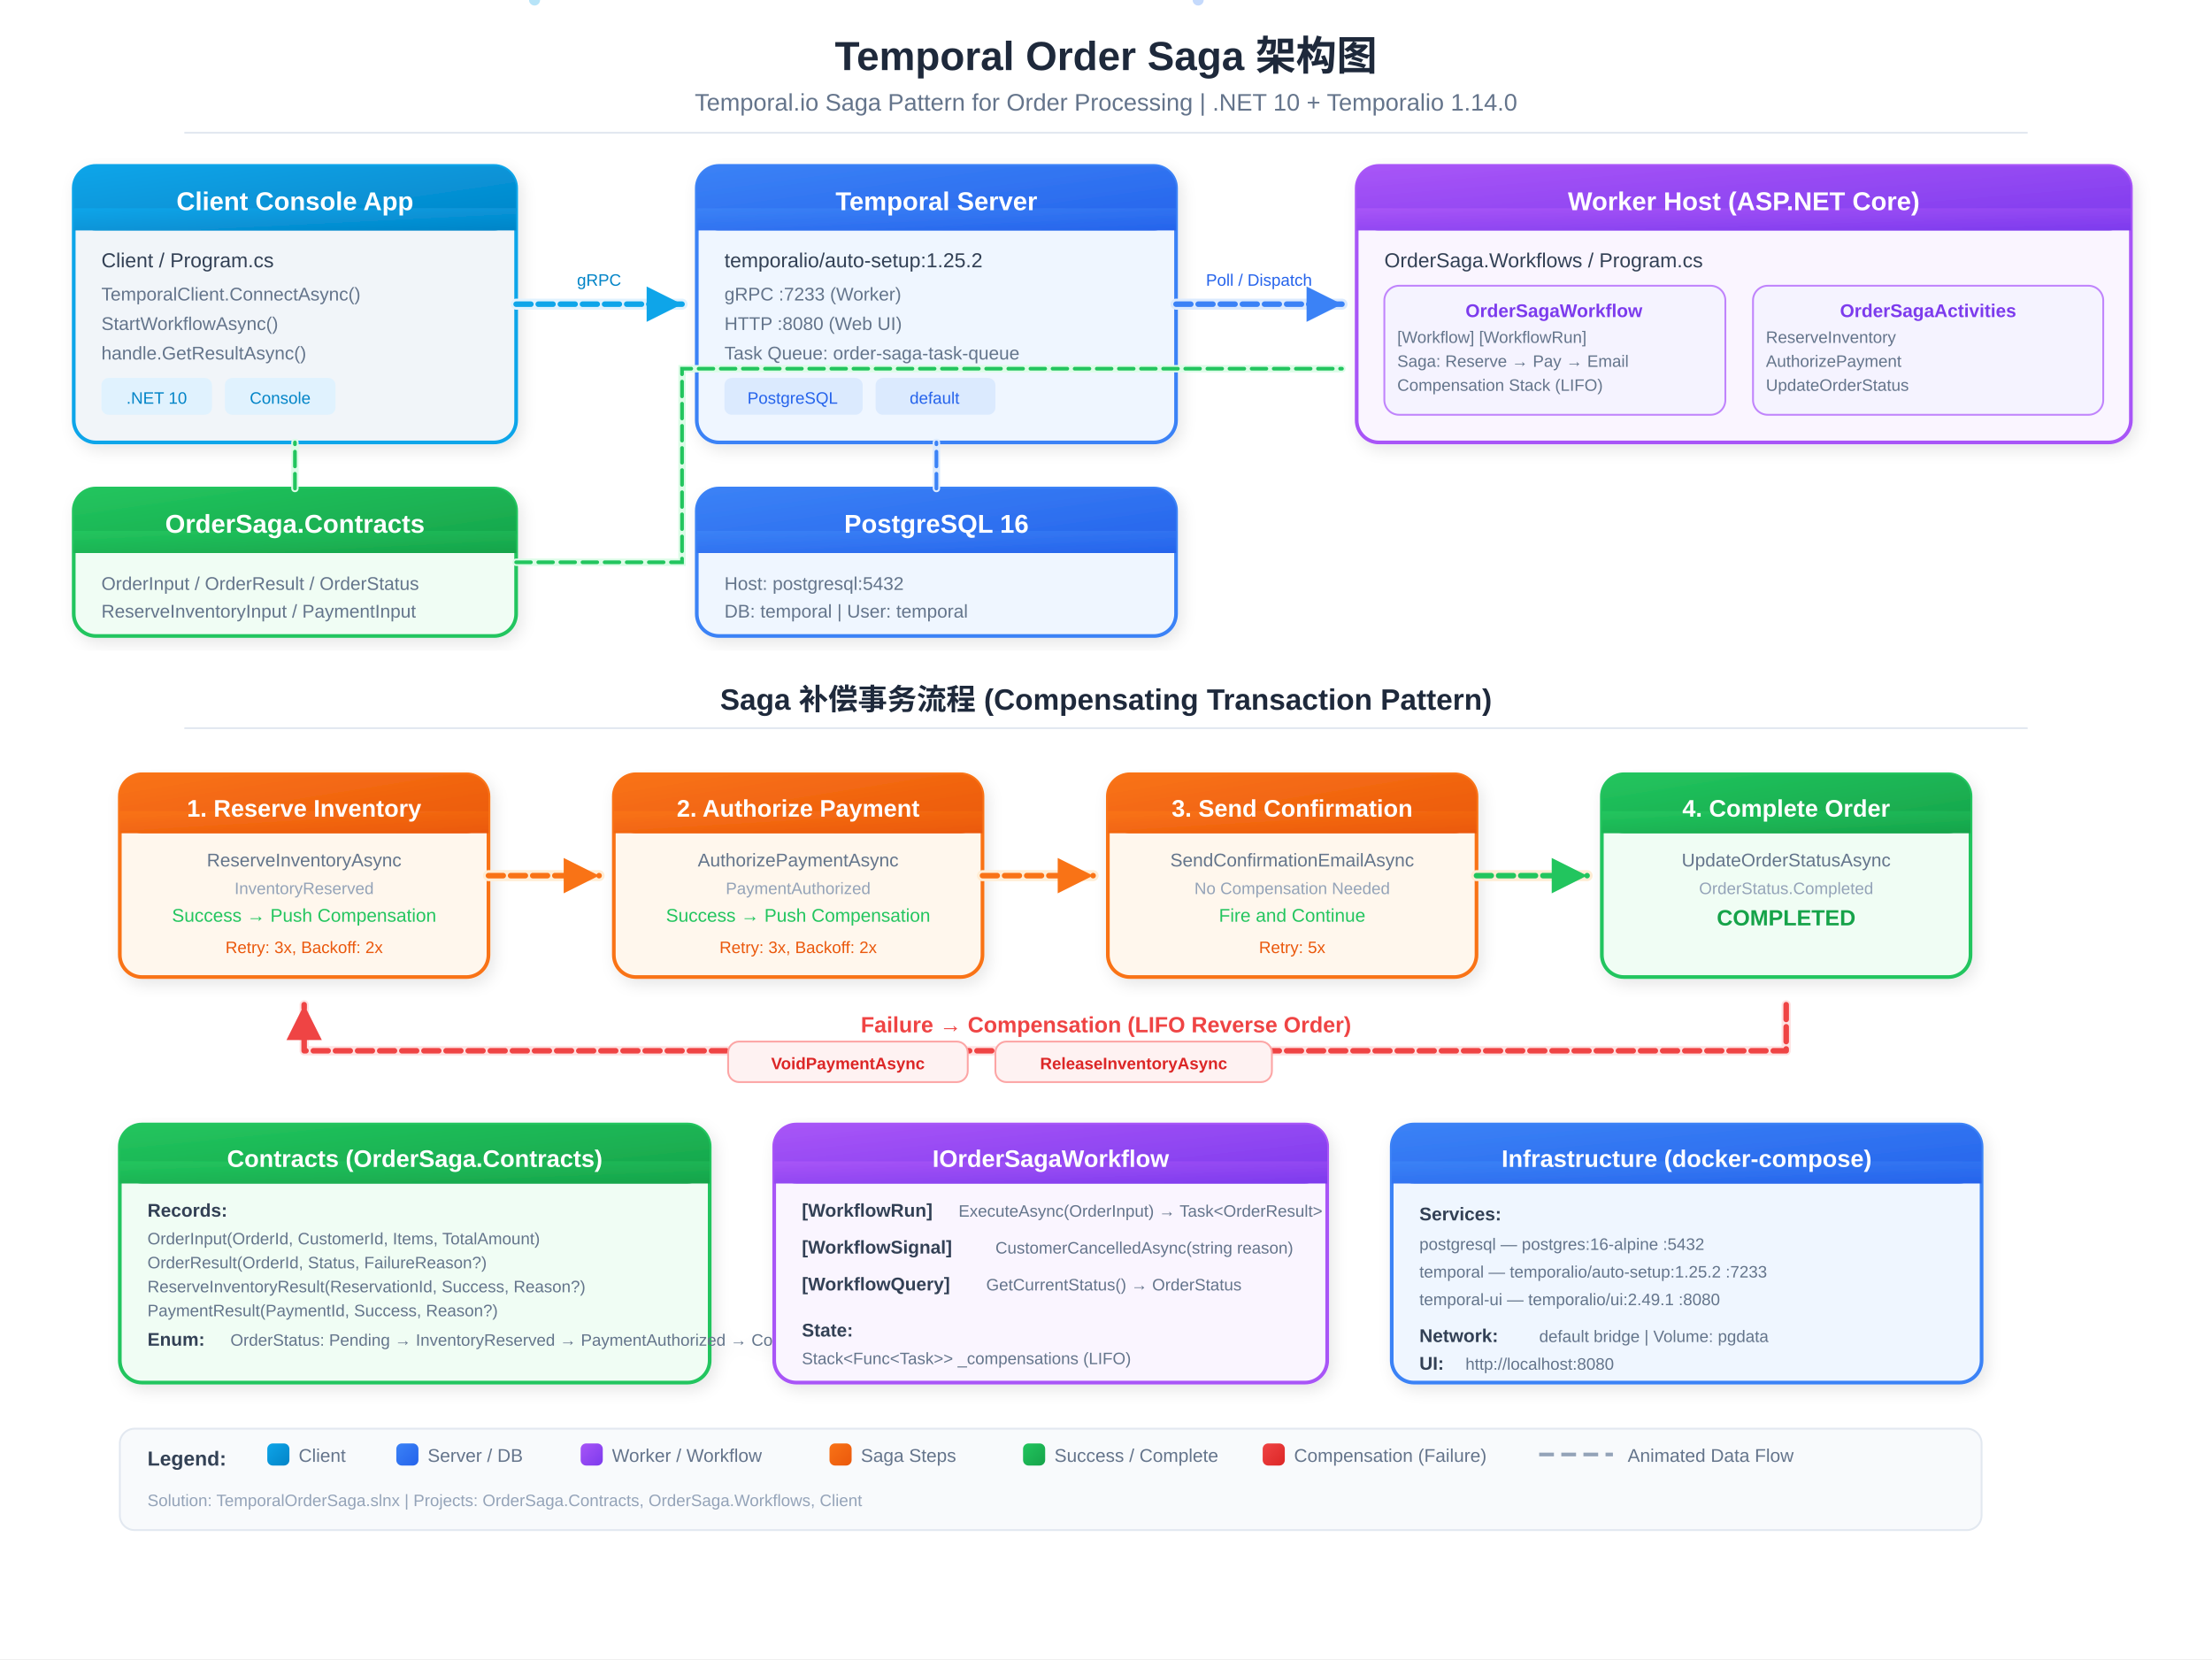
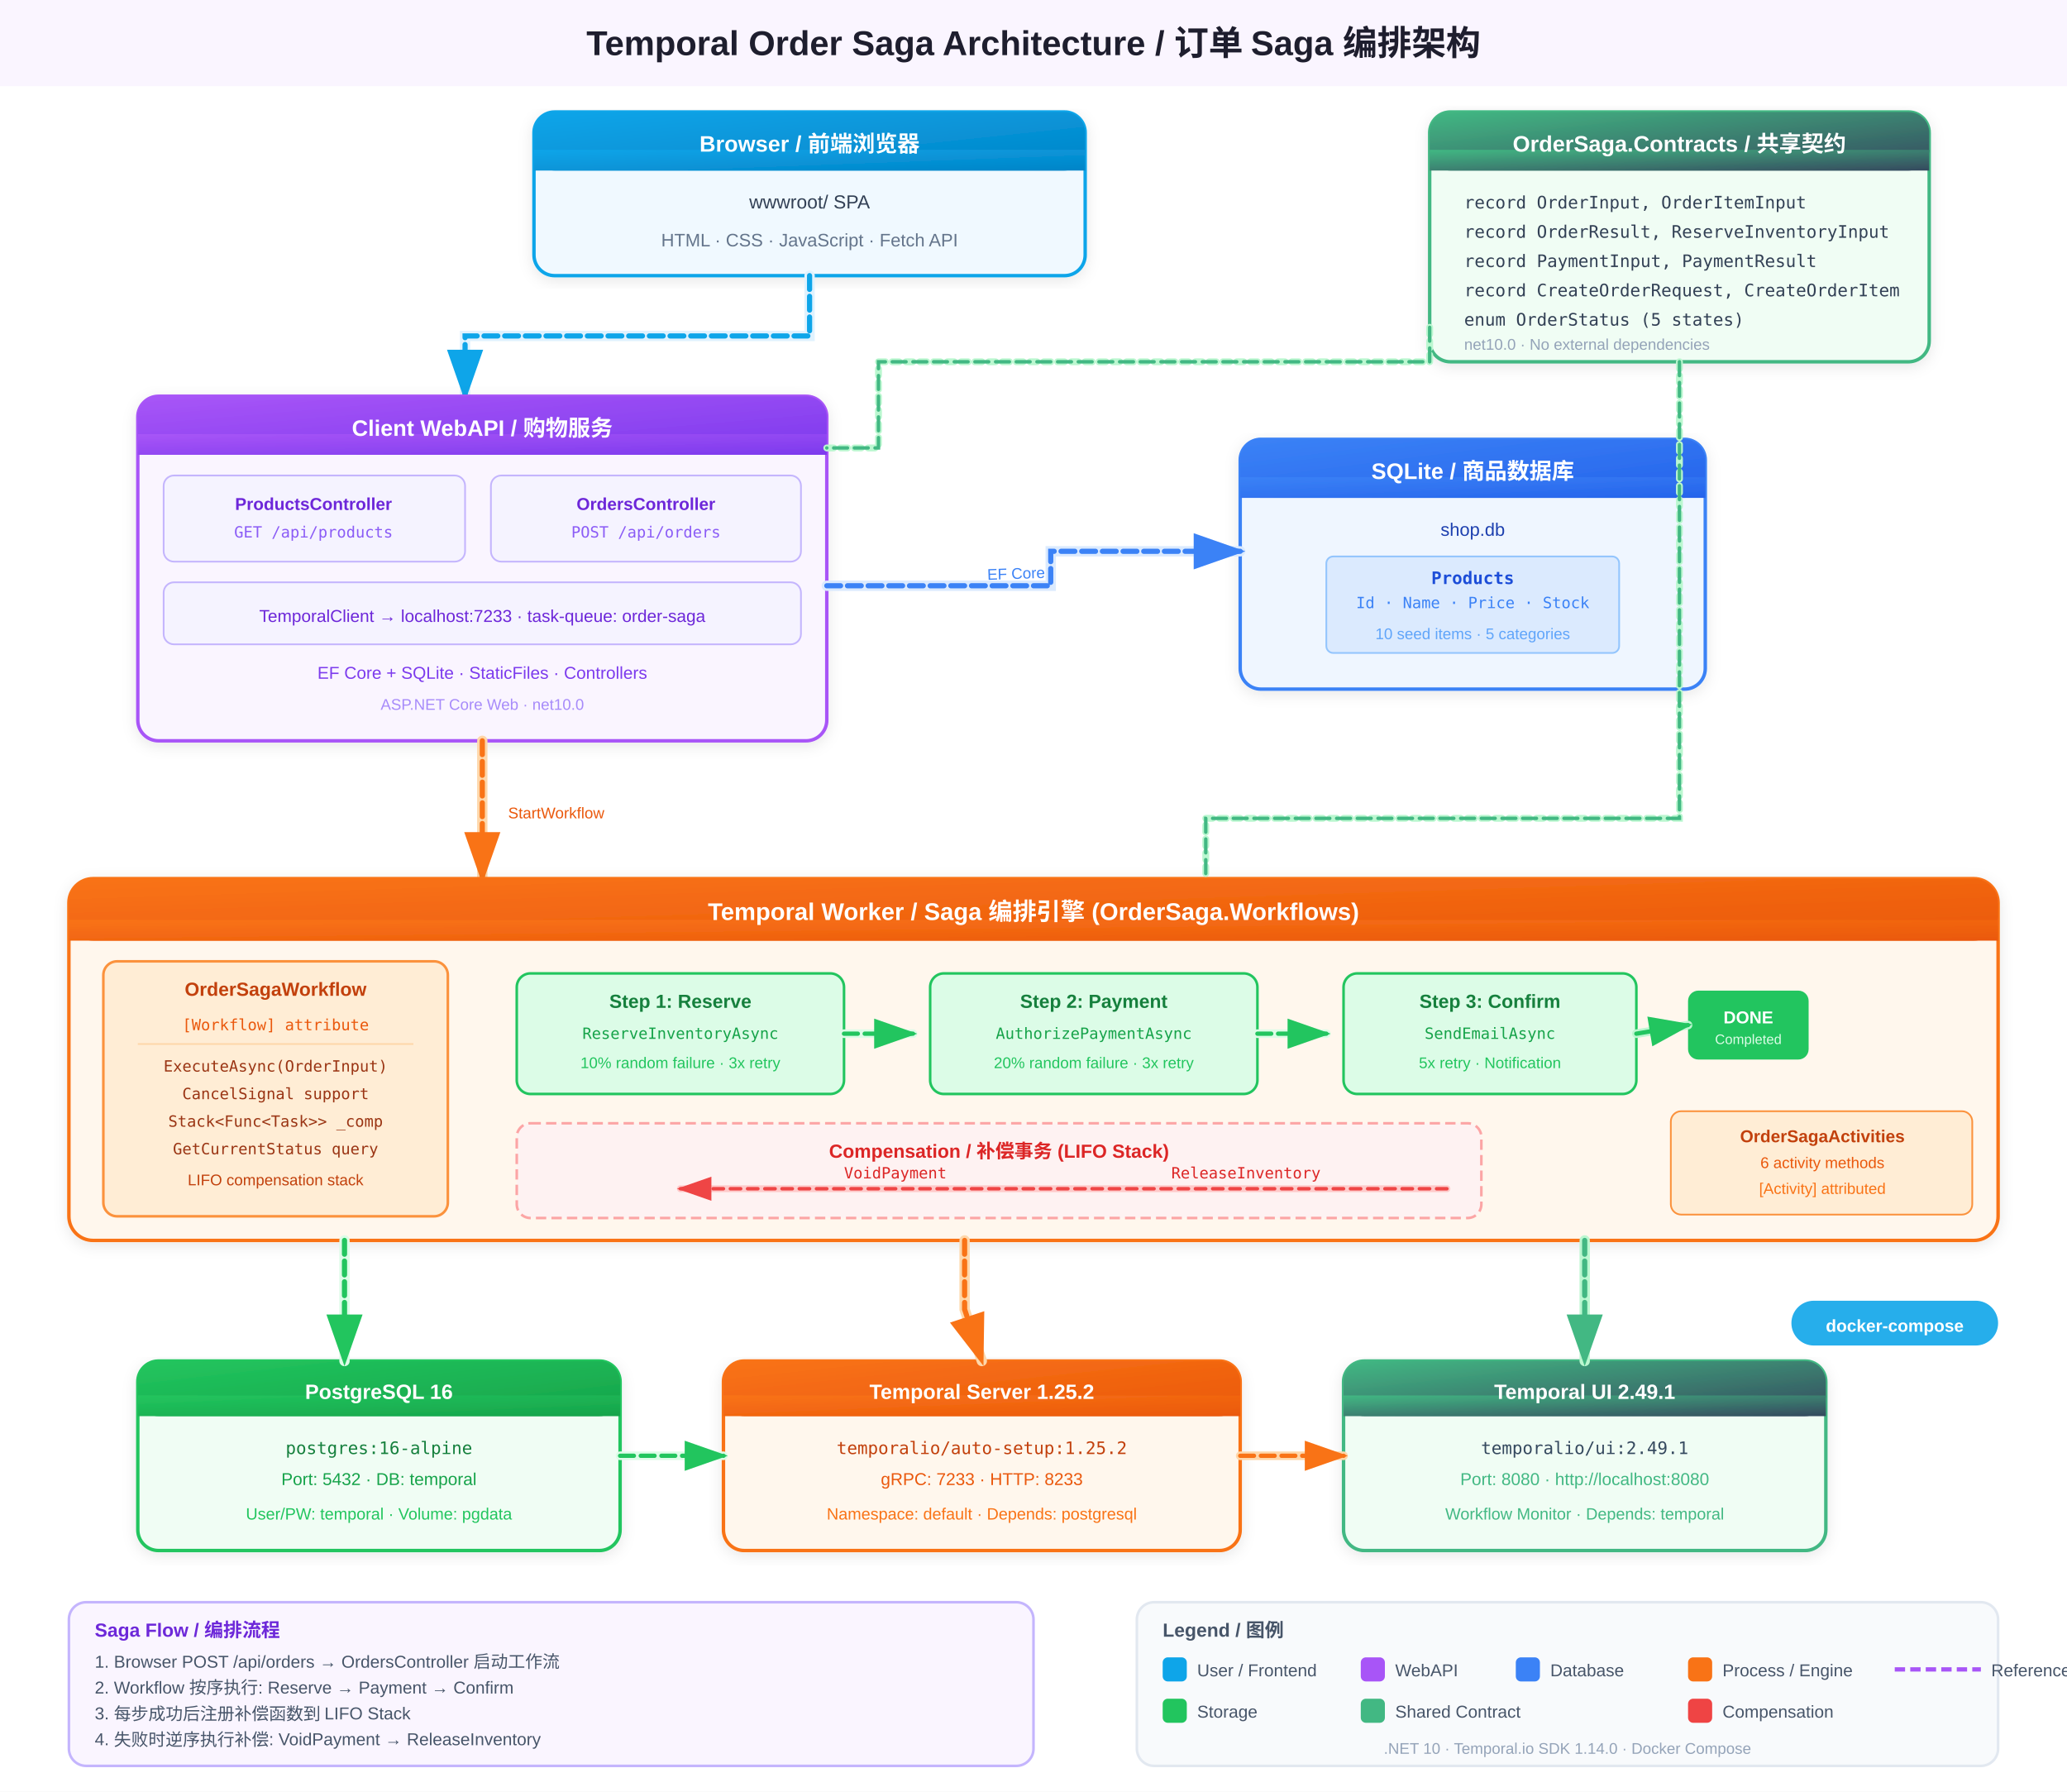
- <svg xmlns="http://www.w3.org/2000/svg" viewBox="0 0 1200 900" font-family="Segoe UI, Arial, sans-serif">
+ <svg xmlns="http://www.w3.org/2000/svg" viewBox="0 0 1200 1040" width="1200" height="1040">
  <defs>
-     <linearGradient id="purpleGradient" x1="0" y1="0" x2="1" y2="1">
+     <linearGradient id="skyGradient" x1="0%" y1="0%" x2="100%" y2="100%">
+       <stop offset="0%" stop-color="#0ea5e9" />
+       <stop offset="100%" stop-color="#0284c7" />
+     </linearGradient>
+     <linearGradient id="purpleGradient" x1="0%" y1="0%" x2="100%" y2="100%">
      <stop offset="0%" stop-color="#a855f7" />
      <stop offset="100%" stop-color="#7c3aed" />
    </linearGradient>
-     <linearGradient id="blueGradient" x1="0" y1="0" x2="1" y2="1">
+     <linearGradient id="blueGradient" x1="0%" y1="0%" x2="100%" y2="100%">
      <stop offset="0%" stop-color="#3b82f6" />
      <stop offset="100%" stop-color="#2563eb" />
    </linearGradient>
-     <linearGradient id="orangeGradient" x1="0" y1="0" x2="1" y2="1">
+     <linearGradient id="orangeGradient" x1="0%" y1="0%" x2="100%" y2="100%">
      <stop offset="0%" stop-color="#f97316" />
      <stop offset="100%" stop-color="#ea580c" />
    </linearGradient>
-     <linearGradient id="greenGradient" x1="0" y1="0" x2="1" y2="1">
+     <linearGradient id="greenGradient" x1="0%" y1="0%" x2="100%" y2="100%">
      <stop offset="0%" stop-color="#22c55e" />
      <stop offset="100%" stop-color="#16a34a" />
    </linearGradient>
-     <linearGradient id="skyGradient" x1="0" y1="0" x2="1" y2="1">
-       <stop offset="0%" stop-color="#0ea5e9" />
-       <stop offset="100%" stop-color="#0284c7" />
-     </linearGradient>
-     <linearGradient id="tealGradient" x1="0" y1="0" x2="1" y2="1">
+     <linearGradient id="tealGradient" x1="0%" y1="0%" x2="100%" y2="100%">
      <stop offset="0%" stop-color="#42b883" />
      <stop offset="100%" stop-color="#35495e" />
    </linearGradient>
-     <linearGradient id="redGradient" x1="0" y1="0" x2="1" y2="1">
-       <stop offset="0%" stop-color="#ef4444" />
-       <stop offset="100%" stop-color="#dc2626" />
-     </linearGradient>
-     <marker id="arrowPurple" viewBox="0 0 10 10" refX="8" refY="5" markerWidth="8" markerHeight="8" orient="auto">
-       <path d="M 0 1 L 8 5 L 0 9 z" fill="#a855f7" />
-     </marker>
-     <marker id="arrowBlue" viewBox="0 0 10 10" refX="8" refY="5" markerWidth="8" markerHeight="8" orient="auto">
-       <path d="M 0 1 L 8 5 L 0 9 z" fill="#3b82f6" />
-     </marker>
-     <marker id="arrowOrange" viewBox="0 0 10 10" refX="8" refY="5" markerWidth="8" markerHeight="8" orient="auto">
-       <path d="M 0 1 L 8 5 L 0 9 z" fill="#f97316" />
-     </marker>
-     <marker id="arrowGreen" viewBox="0 0 10 10" refX="8" refY="5" markerWidth="8" markerHeight="8" orient="auto">
-       <path d="M 0 1 L 8 5 L 0 9 z" fill="#22c55e" />
-     </marker>
-     <marker id="arrowRed" viewBox="0 0 10 10" refX="8" refY="5" markerWidth="8" markerHeight="8" orient="auto">
-       <path d="M 0 1 L 8 5 L 0 9 z" fill="#ef4444" />
-     </marker>
-     <marker id="arrowSky" viewBox="0 0 10 10" refX="8" refY="5" markerWidth="8" markerHeight="8" orient="auto">
-       <path d="M 0 1 L 8 5 L 0 9 z" fill="#0ea5e9" />
-     </marker>
-     <filter id="shadow" x="-5%" y="-5%" width="115%" height="115%">
-       <feDropShadow dx="2" dy="3" stdDeviation="4" flood-opacity="0.1" />
+     <marker id="arrowSky" markerWidth="10" markerHeight="7" refX="9" refY="3.5" orient="auto">
+       <polygon points="0 0, 10 3.5, 0 7" fill="#0ea5e9" />
+     </marker>
+     <marker id="arrowPurple" markerWidth="10" markerHeight="7" refX="9" refY="3.5" orient="auto">
+       <polygon points="0 0, 10 3.5, 0 7" fill="#a855f7" />
+     </marker>
+     <marker id="arrowBlue" markerWidth="10" markerHeight="7" refX="9" refY="3.5" orient="auto">
+       <polygon points="0 0, 10 3.5, 0 7" fill="#3b82f6" />
+     </marker>
+     <marker id="arrowOrange" markerWidth="10" markerHeight="7" refX="9" refY="3.5" orient="auto">
+       <polygon points="0 0, 10 3.5, 0 7" fill="#f97316" />
+     </marker>
+     <marker id="arrowGreen" markerWidth="10" markerHeight="7" refX="9" refY="3.5" orient="auto">
+       <polygon points="0 0, 10 3.5, 0 7" fill="#22c55e" />
+     </marker>
+     <marker id="arrowTeal" markerWidth="10" markerHeight="7" refX="9" refY="3.5" orient="auto">
+       <polygon points="0 0, 10 3.5, 0 7" fill="#42b883" />
+     </marker>
+     <marker id="arrowRed" markerWidth="10" markerHeight="7" refX="9" refY="3.5" orient="auto">
+       <polygon points="0 0, 10 3.5, 0 7" fill="#ef4444" />
+     </marker>
+     <filter id="shadow" x="-4%" y="-4%" width="108%" height="112%">
+       <feDropShadow dx="0" dy="2" stdDeviation="4" flood-color="#00000018" />
    </filter>
  </defs>
  <style>
-     .flow-line-purple { stroke-dasharray: 8, 4; animation: dash-flow 0.5s linear infinite; }
-     .flow-line-blue { stroke-dasharray: 8, 4; animation: dash-flow 0.6s linear infinite; }
-     .flow-line-orange { stroke-dasharray: 8, 4; animation: dash-flow 0.7s linear infinite; }
-     .flow-line-green { stroke-dasharray: 8, 4; animation: dash-flow 0.5s linear infinite; }
-     .flow-line-red { stroke-dasharray: 8, 4; animation: dash-flow 0.4s linear infinite; }
-     .flow-line-sky { stroke-dasharray: 8, 4; animation: dash-flow 0.6s linear infinite; }
-     @keyframes dash-flow { to { stroke-dashoffset: -12; } }
+     .flow-line-sky { stroke-dasharray: 8,4; animation: dash-sky 0.5s linear infinite; }
+     .flow-line-purple { stroke-dasharray: 8,4; animation: dash-purple 0.5s linear infinite; }
+     .flow-line-blue { stroke-dasharray: 8,4; animation: dash-blue 0.5s linear infinite; }
+     .flow-line-orange { stroke-dasharray: 8,4; animation: dash-orange 0.5s linear infinite; }
+     .flow-line-green { stroke-dasharray: 8,4; animation: dash-green 0.5s linear infinite; }
+     .flow-line-teal { stroke-dasharray: 8,4; animation: dash-teal 0.5s linear infinite; }
+     .flow-line-red { stroke-dasharray: 6,4; animation: dash-red 0.4s linear infinite; }
+     @keyframes dash-sky { to { stroke-dashoffset: -12; } }
+     @keyframes dash-purple { to { stroke-dashoffset: -12; } }
+     @keyframes dash-blue { to { stroke-dashoffset: -12; } }
+     @keyframes dash-orange { to { stroke-dashoffset: -12; } }
+     @keyframes dash-green { to { stroke-dashoffset: -12; } }
+     @keyframes dash-teal { to { stroke-dashoffset: -12; } }
+     @keyframes dash-red { to { stroke-dashoffset: -10; } }
  </style>
-   <rect width="1200" height="900" fill="#ffffff" />
-   <text x="600" y="38" text-anchor="middle" font-size="22" font-weight="bold" fill="#1e293b">Temporal Order Saga 架构图</text>
-   <text x="600" y="60" text-anchor="middle" font-size="13" fill="#64748b">Temporal.io Saga Pattern for Order Processing | .NET 10 + Temporalio 1.14.0</text>
-   <line x1="100" y1="72" x2="1100" y2="72" stroke="#e2e8f0" stroke-width="1" />
-   <g transform="translate(40, 90)" filter="url(#shadow)">
-     <rect width="240" height="150" rx="12" fill="#f1f5f9" stroke="#0ea5e9" stroke-width="2" />
-     <rect width="240" height="35" rx="12" fill="url(#skyGradient)" />
-     <rect x="0" y="23" width="240" height="12" fill="url(#skyGradient)" />
-     <text x="120" y="24" text-anchor="middle" font-size="14" font-weight="bold" fill="#fff">Client Console App</text>
-     <text x="15" y="55" font-size="11" fill="#334155">Client / Program.cs</text>
-     <text x="15" y="73" font-size="10" fill="#64748b">TemporalClient.ConnectAsync()</text>
-     <text x="15" y="89" font-size="10" fill="#64748b">StartWorkflowAsync()</text>
-     <text x="15" y="105" font-size="10" fill="#64748b">handle.GetResultAsync()</text>
-     <rect x="15" y="115" width="60" height="20" rx="4" fill="#e0f2fe" />
-     <text x="45" y="129" text-anchor="middle" font-size="9" fill="#0284c7">.NET 10</text>
-     <rect x="82" y="115" width="60" height="20" rx="4" fill="#e0f2fe" />
-     <text x="112" y="129" text-anchor="middle" font-size="9" fill="#0284c7">Console</text>
-   </g>
-   <path d="M 280 165 L 370 165" stroke="#e0f2fe" stroke-width="6" fill="none" stroke-linecap="round" />
-   <path d="M 280 165 L 370 165" class="flow-line-sky" stroke="#0ea5e9" stroke-width="3" fill="none" marker-end="url(#arrowSky)" stroke-linecap="round" />
-   <text x="325" y="155" text-anchor="middle" font-size="9" fill="#0284c7">gRPC</text>
-   <g transform="translate(378, 90)" filter="url(#shadow)">
-     <rect width="260" height="150" rx="12" fill="#eff6ff" stroke="#3b82f6" stroke-width="2" />
-     <rect width="260" height="35" rx="12" fill="url(#blueGradient)" />
-     <rect x="0" y="23" width="260" height="12" fill="url(#blueGradient)" />
-     <text x="130" y="24" text-anchor="middle" font-size="14" font-weight="bold" fill="#fff">Temporal Server</text>
-     <text x="15" y="55" font-size="11" fill="#334155">temporalio/auto-setup:1.25.2</text>
-     <text x="15" y="73" font-size="10" fill="#64748b">gRPC :7233 (Worker)</text>
-     <text x="15" y="89" font-size="10" fill="#64748b">HTTP :8080 (Web UI)</text>
-     <text x="15" y="105" font-size="10" fill="#64748b">Task Queue: order-saga-task-queue</text>
-     <rect x="15" y="115" width="75" height="20" rx="4" fill="#dbeafe" />
-     <text x="52" y="129" text-anchor="middle" font-size="9" fill="#2563eb">PostgreSQL</text>
-     <rect x="97" y="115" width="65" height="20" rx="4" fill="#dbeafe" />
-     <text x="129" y="129" text-anchor="middle" font-size="9" fill="#2563eb">default</text>
-   </g>
-   <path d="M 638 165 L 728 165" stroke="#dbeafe" stroke-width="6" fill="none" stroke-linecap="round" />
-   <path d="M 638 165 L 728 165" class="flow-line-blue" stroke="#3b82f6" stroke-width="3" fill="none" marker-end="url(#arrowBlue)" stroke-linecap="round" />
-   <text x="683" y="155" text-anchor="middle" font-size="9" fill="#2563eb">Poll / Dispatch</text>
-   <g transform="translate(736, 90)" filter="url(#shadow)">
-     <rect width="420" height="150" rx="12" fill="#faf5ff" stroke="#a855f7" stroke-width="2" />
-     <rect width="420" height="35" rx="12" fill="url(#purpleGradient)" />
-     <rect x="0" y="23" width="420" height="12" fill="url(#purpleGradient)" />
-     <text x="210" y="24" text-anchor="middle" font-size="14" font-weight="bold" fill="#fff">Worker Host (ASP.NET Core)</text>
-     <text x="15" y="55" font-size="11" fill="#334155">OrderSaga.Workflows / Program.cs</text>
-     <rect x="15" y="65" width="185" height="70" rx="8" fill="#f5f3ff" stroke="#c084fc" stroke-width="1" />
-     <text x="107" y="82" text-anchor="middle" font-size="10" font-weight="bold" fill="#7c3aed">OrderSagaWorkflow</text>
-     <text x="22" y="96" font-size="9" fill="#64748b">[Workflow] [WorkflowRun]</text>
-     <text x="22" y="109" font-size="9" fill="#64748b">Saga: Reserve → Pay → Email</text>
-     <text x="22" y="122" font-size="9" fill="#64748b">Compensation Stack (LIFO)</text>
-     <rect x="215" y="65" width="190" height="70" rx="8" fill="#f5f3ff" stroke="#c084fc" stroke-width="1" />
-     <text x="310" y="82" text-anchor="middle" font-size="10" font-weight="bold" fill="#7c3aed">OrderSagaActivities</text>
-     <text x="222" y="96" font-size="9" fill="#64748b">ReserveInventory</text>
-     <text x="222" y="109" font-size="9" fill="#64748b">AuthorizePayment</text>
-     <text x="222" y="122" font-size="9" fill="#64748b">UpdateOrderStatus</text>
-   </g>
-   <g transform="translate(40, 265)" filter="url(#shadow)">
-     <rect width="240" height="80" rx="12" fill="#f0fdf4" stroke="#22c55e" stroke-width="2" />
-     <rect width="240" height="35" rx="12" fill="url(#greenGradient)" />
-     <rect x="0" y="23" width="240" height="12" fill="url(#greenGradient)" />
-     <text x="120" y="24" text-anchor="middle" font-size="14" font-weight="bold" fill="#fff">OrderSaga.Contracts</text>
-     <text x="15" y="55" font-size="10" fill="#64748b">OrderInput / OrderResult / OrderStatus</text>
-     <text x="15" y="70" font-size="10" fill="#64748b">ReserveInventoryInput / PaymentInput</text>
-   </g>
-   <g transform="translate(378, 265)" filter="url(#shadow)">
-     <rect width="260" height="80" rx="12" fill="#eff6ff" stroke="#3b82f6" stroke-width="2" />
-     <rect width="260" height="35" rx="12" fill="url(#blueGradient)" />
-     <rect x="0" y="23" width="260" height="12" fill="url(#blueGradient)" />
-     <text x="130" y="24" text-anchor="middle" font-size="14" font-weight="bold" fill="#fff">PostgreSQL 16</text>
-     <text x="15" y="55" font-size="10" fill="#64748b">Host: postgresql:5432</text>
-     <text x="15" y="70" font-size="10" fill="#64748b">DB: temporal | User: temporal</text>
-   </g>
-   <path d="M 160 265 L 160 240" stroke="#dcfce7" stroke-width="4" fill="none" stroke-linecap="round" />
-   <path d="M 160 265 L 160 240" class="flow-line-green" stroke="#22c55e" stroke-width="2" fill="none" stroke-linecap="round" />
-   <path d="M 280 305 L 370 305 L 370 200 L 728 200" stroke="#dcfce7" stroke-width="4" fill="none" stroke-linecap="round" />
-   <path d="M 280 305 L 370 305 L 370 200 L 728 200" class="flow-line-green" stroke="#22c55e" stroke-width="2" fill="none" stroke-linecap="round" />
-   <path d="M 508 265 L 508 240" stroke="#dbeafe" stroke-width="4" fill="none" stroke-linecap="round" />
-   <path d="M 508 265 L 508 240" class="flow-line-blue" stroke="#3b82f6" stroke-width="2" fill="none" stroke-linecap="round" />
-   <text x="600" y="385" text-anchor="middle" font-size="16" font-weight="bold" fill="#1e293b">Saga 补偿事务流程 (Compensating Transaction Pattern)</text>
-   <line x1="100" y1="395" x2="1100" y2="395" stroke="#e2e8f0" stroke-width="1" />
-   <g transform="translate(65, 420)" filter="url(#shadow)">
-     <rect width="200" height="110" rx="12" fill="#fff7ed" stroke="#f97316" stroke-width="2" />
-     <rect width="200" height="32" rx="12" fill="url(#orangeGradient)" />
-     <rect x="0" y="20" width="200" height="12" fill="url(#orangeGradient)" />
-     <text x="100" y="23" text-anchor="middle" font-size="13" font-weight="bold" fill="#fff">1. Reserve Inventory</text>
-     <text x="100" y="50" text-anchor="middle" font-size="10" fill="#64748b">ReserveInventoryAsync</text>
-     <text x="100" y="65" text-anchor="middle" font-size="9" fill="#94a3b8">InventoryReserved</text>
-     <text x="100" y="80" text-anchor="middle" font-size="10" fill="#22c55e">Success → Push Compensation</text>
-     <text x="100" y="97" text-anchor="middle" font-size="9" fill="#ea580c">Retry: 3x, Backoff: 2x</text>
-   </g>
-   <path d="M 265 475 L 325 475" stroke="#ffedd5" stroke-width="6" fill="none" stroke-linecap="round" />
-   <path d="M 265 475 L 325 475" class="flow-line-orange" stroke="#f97316" stroke-width="3" fill="none" marker-end="url(#arrowOrange)" stroke-linecap="round" />
-   <g transform="translate(333, 420)" filter="url(#shadow)">
-     <rect width="200" height="110" rx="12" fill="#fff7ed" stroke="#f97316" stroke-width="2" />
-     <rect width="200" height="32" rx="12" fill="url(#orangeGradient)" />
-     <rect x="0" y="20" width="200" height="12" fill="url(#orangeGradient)" />
-     <text x="100" y="23" text-anchor="middle" font-size="13" font-weight="bold" fill="#fff">2. Authorize Payment</text>
-     <text x="100" y="50" text-anchor="middle" font-size="10" fill="#64748b">AuthorizePaymentAsync</text>
-     <text x="100" y="65" text-anchor="middle" font-size="9" fill="#94a3b8">PaymentAuthorized</text>
-     <text x="100" y="80" text-anchor="middle" font-size="10" fill="#22c55e">Success → Push Compensation</text>
-     <text x="100" y="97" text-anchor="middle" font-size="9" fill="#ea580c">Retry: 3x, Backoff: 2x</text>
-   </g>
-   <path d="M 533 475 L 593 475" stroke="#ffedd5" stroke-width="6" fill="none" stroke-linecap="round" />
-   <path d="M 533 475 L 593 475" class="flow-line-orange" stroke="#f97316" stroke-width="3" fill="none" marker-end="url(#arrowOrange)" stroke-linecap="round" />
-   <g transform="translate(601, 420)" filter="url(#shadow)">
-     <rect width="200" height="110" rx="12" fill="#fff7ed" stroke="#f97316" stroke-width="2" />
-     <rect width="200" height="32" rx="12" fill="url(#orangeGradient)" />
-     <rect x="0" y="20" width="200" height="12" fill="url(#orangeGradient)" />
-     <text x="100" y="23" text-anchor="middle" font-size="13" font-weight="bold" fill="#fff">3. Send Confirmation</text>
-     <text x="100" y="50" text-anchor="middle" font-size="10" fill="#64748b">SendConfirmationEmailAsync</text>
-     <text x="100" y="65" text-anchor="middle" font-size="9" fill="#94a3b8">No Compensation Needed</text>
-     <text x="100" y="80" text-anchor="middle" font-size="10" fill="#22c55e">Fire and Continue</text>
-     <text x="100" y="97" text-anchor="middle" font-size="9" fill="#ea580c">Retry: 5x</text>
-   </g>
-   <path d="M 801 475 L 861 475" stroke="#ffedd5" stroke-width="6" fill="none" stroke-linecap="round" />
-   <path d="M 801 475 L 861 475" class="flow-line-green" stroke="#22c55e" stroke-width="3" fill="none" marker-end="url(#arrowGreen)" stroke-linecap="round" />
-   <g transform="translate(869, 420)" filter="url(#shadow)">
-     <rect width="200" height="110" rx="12" fill="#f0fdf4" stroke="#22c55e" stroke-width="2" />
-     <rect width="200" height="32" rx="12" fill="url(#greenGradient)" />
-     <rect x="0" y="20" width="200" height="12" fill="url(#greenGradient)" />
-     <text x="100" y="23" text-anchor="middle" font-size="13" font-weight="bold" fill="#fff">4. Complete Order</text>
-     <text x="100" y="50" text-anchor="middle" font-size="10" fill="#64748b">UpdateOrderStatusAsync</text>
-     <text x="100" y="65" text-anchor="middle" font-size="9" fill="#94a3b8">OrderStatus.Completed</text>
-     <text x="100" y="82" text-anchor="middle" font-size="12" font-weight="bold" fill="#16a34a">COMPLETED</text>
-   </g>
-   <text x="600" y="560" text-anchor="middle" font-size="12" font-weight="bold" fill="#ef4444">Failure → Compensation (LIFO Reverse Order)</text>
-   <path d="M 969 545 L 969 570 L 165 570 L 165 545" stroke="#fee2e2" stroke-width="5" fill="none" stroke-linecap="round" stroke-linejoin="round" />
-   <path d="M 969 545 L 969 570 L 165 570 L 165 545" class="flow-line-red" stroke="#ef4444" stroke-width="3" fill="none" marker-end="url(#arrowRed)" stroke-linecap="round" stroke-linejoin="round" />
-   <g transform="translate(395, 565)">
-     <rect x="0" y="0" width="130" height="22" rx="6" fill="#fef2f2" stroke="#fca5a5" stroke-width="1" />
-     <text x="65" y="15" text-anchor="middle" font-size="9" font-weight="bold" fill="#dc2626">VoidPaymentAsync</text>
-   </g>
-   <g transform="translate(540, 565)">
-     <rect x="0" y="0" width="150" height="22" rx="6" fill="#fef2f2" stroke="#fca5a5" stroke-width="1" />
-     <text x="75" y="15" text-anchor="middle" font-size="9" font-weight="bold" fill="#dc2626">ReleaseInventoryAsync</text>
-   </g>
-   <g transform="translate(65, 610)" filter="url(#shadow)">
-     <rect width="320" height="140" rx="12" fill="#f0fdf4" stroke="#22c55e" stroke-width="2" />
-     <rect width="320" height="32" rx="12" fill="url(#greenGradient)" />
-     <rect x="0" y="20" width="320" height="12" fill="url(#greenGradient)" />
-     <text x="160" y="23" text-anchor="middle" font-size="13" font-weight="bold" fill="#fff">Contracts (OrderSaga.Contracts)</text>
-     <text x="15" y="50" font-size="10" fill="#334155" font-weight="bold">Records:</text>
-     <text x="15" y="65" font-size="9" fill="#64748b">OrderInput(OrderId, CustomerId, Items, TotalAmount)</text>
-     <text x="15" y="78" font-size="9" fill="#64748b">OrderResult(OrderId, Status, FailureReason?)</text>
-     <text x="15" y="91" font-size="9" fill="#64748b">ReserveInventoryResult(ReservationId, Success, Reason?)</text>
-     <text x="15" y="104" font-size="9" fill="#64748b">PaymentResult(PaymentId, Success, Reason?)</text>
-     <text x="15" y="120" font-size="10" fill="#334155" font-weight="bold">Enum:</text>
-     <text x="60" y="120" font-size="9" fill="#64748b">OrderStatus: Pending → InventoryReserved → PaymentAuthorized → Completed / Failed</text>
-   </g>
-   <g transform="translate(420, 610)" filter="url(#shadow)">
-     <rect width="300" height="140" rx="12" fill="#faf5ff" stroke="#a855f7" stroke-width="2" />
-     <rect width="300" height="32" rx="12" fill="url(#purpleGradient)" />
-     <rect x="0" y="20" width="300" height="12" fill="url(#purpleGradient)" />
-     <text x="150" y="23" text-anchor="middle" font-size="13" font-weight="bold" fill="#fff">IOrderSagaWorkflow</text>
-     <text x="15" y="50" font-size="10" fill="#334155" font-weight="bold">[WorkflowRun]</text>
-     <text x="100" y="50" font-size="9" fill="#64748b">ExecuteAsync(OrderInput) → Task&lt;OrderResult&gt;</text>
-     <text x="15" y="70" font-size="10" fill="#334155" font-weight="bold">[WorkflowSignal]</text>
-     <text x="120" y="70" font-size="9" fill="#64748b">CustomerCancelledAsync(string reason)</text>
-     <text x="15" y="90" font-size="10" fill="#334155" font-weight="bold">[WorkflowQuery]</text>
-     <text x="115" y="90" font-size="9" fill="#64748b">GetCurrentStatus() → OrderStatus</text>
-     <text x="15" y="115" font-size="10" fill="#334155" font-weight="bold">State:</text>
-     <text x="15" y="130" font-size="9" fill="#64748b">Stack&lt;Func&lt;Task&gt;&gt; _compensations (LIFO)</text>
-   </g>
-   <g transform="translate(755, 610)" filter="url(#shadow)">
-     <rect width="320" height="140" rx="12" fill="#eff6ff" stroke="#3b82f6" stroke-width="2" />
-     <rect width="320" height="32" rx="12" fill="url(#blueGradient)" />
-     <rect x="0" y="20" width="320" height="12" fill="url(#blueGradient)" />
-     <text x="160" y="23" text-anchor="middle" font-size="13" font-weight="bold" fill="#fff">Infrastructure (docker-compose)</text>
-     <text x="15" y="52" font-size="10" fill="#334155" font-weight="bold">Services:</text>
-     <text x="15" y="68" font-size="9" fill="#64748b">postgresql — postgres:16-alpine :5432</text>
-     <text x="15" y="83" font-size="9" fill="#64748b">temporal — temporalio/auto-setup:1.25.2 :7233</text>
-     <text x="15" y="98" font-size="9" fill="#64748b">temporal-ui — temporalio/ui:2.49.1 :8080</text>
-     <text x="15" y="118" font-size="10" fill="#334155" font-weight="bold">Network:</text>
-     <text x="80" y="118" font-size="9" fill="#64748b">default bridge | Volume: pgdata</text>
-     <text x="15" y="133" font-size="10" fill="#334155" font-weight="bold">UI:</text>
-     <text x="40" y="133" font-size="9" fill="#64748b">http://localhost:8080</text>
-   </g>
-   <g transform="translate(65, 775)">
-     <rect width="1010" height="55" rx="8" fill="#f8fafc" stroke="#e2e8f0" stroke-width="1" />
-     <text x="15" y="20" font-size="11" font-weight="bold" fill="#334155">Legend:</text>
-     <rect x="80" y="8" width="12" height="12" rx="3" fill="url(#skyGradient)" />
-     <text x="97" y="18" font-size="10" fill="#64748b">Client</text>
-     <rect x="150" y="8" width="12" height="12" rx="3" fill="url(#blueGradient)" />
-     <text x="167" y="18" font-size="10" fill="#64748b">Server / DB</text>
-     <rect x="250" y="8" width="12" height="12" rx="3" fill="url(#purpleGradient)" />
-     <text x="267" y="18" font-size="10" fill="#64748b">Worker / Workflow</text>
-     <rect x="385" y="8" width="12" height="12" rx="3" fill="url(#orangeGradient)" />
-     <text x="402" y="18" font-size="10" fill="#64748b">Saga Steps</text>
-     <rect x="490" y="8" width="12" height="12" rx="3" fill="url(#greenGradient)" />
-     <text x="507" y="18" font-size="10" fill="#64748b">Success / Complete</text>
-     <rect x="620" y="8" width="12" height="12" rx="3" fill="url(#redGradient)" />
-     <text x="637" y="18" font-size="10" fill="#64748b">Compensation (Failure)</text>
-     <line x1="770" y1="14" x2="810" y2="14" stroke="#94a3b8" stroke-width="2" stroke-dasharray="8,4" />
-     <text x="818" y="18" font-size="10" fill="#64748b">Animated Data Flow</text>
-     <text x="15" y="42" font-size="9" fill="#94a3b8">Solution: TemporalOrderSaga.slnx | Projects: OrderSaga.Contracts, OrderSaga.Workflows, Client</text>
-   </g>
-   <circle cx="290" y="165" r="3" fill="#0ea5e9" opacity="0.3" />
-   <circle cx="650" y="165" r="3" fill="#3b82f6" opacity="0.3" />
+   <rect width="1200" height="1040" fill="#ffffff" />
+   <rect x="0" y="0" width="1200" height="50" fill="#faf5ff" stroke="none" />
+   <text x="600" y="32" text-anchor="middle" font-family="Arial,sans-serif" font-size="20" font-weight="bold" fill="#1e1e2e">Temporal Order Saga Architecture / 订单 Saga 编排架构</text>
+   <g transform="translate(310,65)" filter="url(#shadow)">
+     <rect width="320" height="95" rx="12" fill="#f0f9ff" stroke="#0ea5e9" stroke-width="2" />
+     <rect width="320" height="34" rx="12" fill="url(#skyGradient)" />
+     <rect x="0" y="22" width="320" height="12" fill="url(#skyGradient)" />
+     <text x="160" y="23" text-anchor="middle" font-family="Arial,sans-serif" font-size="13" font-weight="bold" fill="#fff">Browser / 前端浏览器</text>
+     <text x="160" y="56" text-anchor="middle" font-family="Arial,sans-serif" font-size="11" fill="#334155">wwwroot/ SPA</text>
+     <text x="160" y="78" text-anchor="middle" font-family="Arial,sans-serif" font-size="10.5" fill="#64748b">HTML · CSS · JavaScript · Fetch API</text>
+   </g>
+   <g transform="translate(830,65)" filter="url(#shadow)">
+     <rect width="290" height="145" rx="12" fill="#f0fdf4" stroke="#42b883" stroke-width="2" />
+     <rect width="290" height="34" rx="12" fill="url(#tealGradient)" />
+     <rect x="0" y="22" width="290" height="12" fill="url(#tealGradient)" />
+     <text x="145" y="23" text-anchor="middle" font-family="Arial,sans-serif" font-size="13" font-weight="bold" fill="#fff">OrderSaga.Contracts / 共享契约</text>
+     <text x="20" y="56" font-family="Consolas,monospace" font-size="10" fill="#334155">record OrderInput, OrderItemInput</text>
+     <text x="20" y="73" font-family="Consolas,monospace" font-size="10" fill="#334155">record OrderResult, ReserveInventoryInput</text>
+     <text x="20" y="90" font-family="Consolas,monospace" font-size="10" fill="#334155">record PaymentInput, PaymentResult</text>
+     <text x="20" y="107" font-family="Consolas,monospace" font-size="10" fill="#334155">record CreateOrderRequest, CreateOrderItem</text>
+     <text x="20" y="124" font-family="Consolas,monospace" font-size="10" fill="#334155">enum OrderStatus (5 states)</text>
+     <text x="20" y="138" font-family="Arial,sans-serif" font-size="9" fill="#94a3b8">net10.0 · No external dependencies</text>
+   </g>
+   <path d="M470 160 L470 195 L270 195 L270 230" stroke="#e0f2fe" stroke-width="6" fill="none" stroke-linecap="round" />
+   <path d="M470 160 L470 195 L270 195 L270 230" class="flow-line-sky" stroke="#0ea5e9" stroke-width="3" fill="none" marker-end="url(#arrowSky)" stroke-linecap="round" />
+   <g transform="translate(80,230)" filter="url(#shadow)">
+     <rect width="400" height="200" rx="12" fill="#faf5ff" stroke="#a855f7" stroke-width="2" />
+     <rect width="400" height="34" rx="12" fill="url(#purpleGradient)" />
+     <rect x="0" y="22" width="400" height="12" fill="url(#purpleGradient)" />
+     <text x="200" y="23" text-anchor="middle" font-family="Arial,sans-serif" font-size="13" font-weight="bold" fill="#fff">Client WebAPI / 购物服务</text>
+     <rect x="15" y="46" width="175" height="50" rx="6" fill="#f5f3ff" stroke="#c4b5fd" stroke-width="1" />
+     <text x="102" y="66" text-anchor="middle" font-family="Arial,sans-serif" font-size="10" font-weight="bold" fill="#6d28d9">ProductsController</text>
+     <text x="102" y="82" text-anchor="middle" font-family="Consolas,monospace" font-size="9" fill="#8b5cf6">GET /api/products</text>
+     <rect x="205" y="46" width="180" height="50" rx="6" fill="#f5f3ff" stroke="#c4b5fd" stroke-width="1" />
+     <text x="295" y="66" text-anchor="middle" font-family="Arial,sans-serif" font-size="10" font-weight="bold" fill="#6d28d9">OrdersController</text>
+     <text x="295" y="82" text-anchor="middle" font-family="Consolas,monospace" font-size="9" fill="#8b5cf6">POST /api/orders</text>
+     <rect x="15" y="108" width="370" height="36" rx="6" fill="#f5f3ff" stroke="#c4b5fd" stroke-width="1" />
+     <text x="200" y="131" text-anchor="middle" font-family="Arial,sans-serif" font-size="10" fill="#6d28d9">TemporalClient → localhost:7233 · task-queue: order-saga</text>
+     <text x="200" y="164" text-anchor="middle" font-family="Arial,sans-serif" font-size="10" fill="#7c3aed">EF Core + SQLite · StaticFiles · Controllers</text>
+     <text x="200" y="182" text-anchor="middle" font-family="Arial,sans-serif" font-size="9" fill="#a78bfa">ASP.NET Core Web · net10.0</text>
+   </g>
+   <g transform="translate(720,255)" filter="url(#shadow)">
+     <rect width="270" height="145" rx="12" fill="#eff6ff" stroke="#3b82f6" stroke-width="2" />
+     <rect width="270" height="34" rx="12" fill="url(#blueGradient)" />
+     <rect x="0" y="22" width="270" height="12" fill="url(#blueGradient)" />
+     <text x="135" y="23" text-anchor="middle" font-family="Arial,sans-serif" font-size="13" font-weight="bold" fill="#fff">SQLite / 商品数据库</text>
+     <text x="135" y="56" text-anchor="middle" font-family="Arial,sans-serif" font-size="10.5" fill="#1e40af">shop.db</text>
+     <rect x="50" y="68" width="170" height="56" rx="4" fill="#dbeafe" stroke="#93c5fd" stroke-width="1" />
+     <text x="135" y="84" text-anchor="middle" font-family="Consolas,monospace" font-size="10" font-weight="bold" fill="#1d4ed8">Products</text>
+     <text x="135" y="98" text-anchor="middle" font-family="Consolas,monospace" font-size="9" fill="#3b82f6">Id · Name · Price · Stock</text>
+     <text x="135" y="116" text-anchor="middle" font-family="Arial,sans-serif" font-size="9" fill="#60a5fa">10 seed items · 5 categories</text>
+   </g>
+   <path d="M480 340 L610 340 L610 320 L720 320" stroke="#dbeafe" stroke-width="6" fill="none" stroke-linecap="round" />
+   <path d="M480 340 L610 340 L610 320 L720 320" class="flow-line-blue" stroke="#3b82f6" stroke-width="3" fill="none" marker-end="url(#arrowBlue)" stroke-linecap="round" />
+   <text x="590" y="336" text-anchor="middle" font-family="Arial,sans-serif" font-size="9" fill="#3b82f6" transform="rotate(-2,590,336)">EF Core</text>
+   <path d="M280 430 L280 510" stroke="#fed7aa" stroke-width="6" fill="none" stroke-linecap="round" />
+   <path d="M280 430 L280 510" class="flow-line-orange" stroke="#f97316" stroke-width="3" fill="none" marker-end="url(#arrowOrange)" stroke-linecap="round" />
+   <text x="295" y="475" font-family="Arial,sans-serif" font-size="9" fill="#ea580c">StartWorkflow</text>
+   <path d="M830 190 L830 210 L510 210 L510 260 L480 260" stroke="#bbf7d0" stroke-width="4" fill="none" stroke-linecap="round" stroke-dasharray="4,4" />
+   <path d="M830 190 L830 210 L510 210 L510 260 L480 260" class="flow-line-teal" stroke="#42b883" stroke-width="2" fill="none" stroke-linecap="round" stroke-dasharray="4,4" />
+   <g transform="translate(40,510)" filter="url(#shadow)">
+     <rect width="1120" height="210" rx="14" fill="#fff7ed" stroke="#f97316" stroke-width="2" />
+     <rect width="1120" height="36" rx="14" fill="url(#orangeGradient)" />
+     <rect x="0" y="24" width="1120" height="12" fill="url(#orangeGradient)" />
+     <text x="560" y="24" text-anchor="middle" font-family="Arial,sans-serif" font-size="14" font-weight="bold" fill="#fff">Temporal Worker / Saga 编排引擎 (OrderSaga.Workflows)</text>
+     <rect x="20" y="48" width="200" height="148" rx="8" fill="#ffedd5" stroke="#fb923c" stroke-width="1.5" />
+     <text x="120" y="68" text-anchor="middle" font-family="Arial,sans-serif" font-size="11" font-weight="bold" fill="#c2410c">OrderSagaWorkflow</text>
+     <text x="120" y="88" text-anchor="middle" font-family="Consolas,monospace" font-size="9" fill="#ea580c">[Workflow] attribute</text>
+     <line x1="40" y1="96" x2="200" y2="96" stroke="#fed7aa" stroke-width="1" />
+     <text x="120" y="112" text-anchor="middle" font-family="Consolas,monospace" font-size="9" fill="#9a3412">ExecuteAsync(OrderInput)</text>
+     <text x="120" y="128" text-anchor="middle" font-family="Consolas,monospace" font-size="9" fill="#9a3412">CancelSignal support</text>
+     <text x="120" y="144" text-anchor="middle" font-family="Consolas,monospace" font-size="9" fill="#9a3412">Stack&lt;Func&lt;Task&gt;&gt; _comp</text>
+     <text x="120" y="160" text-anchor="middle" font-family="Consolas,monospace" font-size="9" fill="#9a3412">GetCurrentStatus query</text>
+     <text x="120" y="178" text-anchor="middle" font-family="Arial,sans-serif" font-size="9" fill="#c2410c">LIFO compensation stack</text>
+     <rect x="260" y="55" width="190" height="70" rx="8" fill="#dcfce7" stroke="#22c55e" stroke-width="1.5" />
+     <text x="355" y="75" text-anchor="middle" font-family="Arial,sans-serif" font-size="11" font-weight="bold" fill="#15803d">Step 1: Reserve</text>
+     <text x="355" y="93" text-anchor="middle" font-family="Consolas,monospace" font-size="9" fill="#16a34a">ReserveInventoryAsync</text>
+     <text x="355" y="110" text-anchor="middle" font-family="Arial,sans-serif" font-size="9" fill="#22c55e">10% random failure · 3x retry</text>
+     <path d="M450 90 L490 90" stroke="#dcfce7" stroke-width="5" fill="none" stroke-linecap="round" />
+     <path d="M450 90 L490 90" class="flow-line-green" stroke="#22c55e" stroke-width="2.5" fill="none" marker-end="url(#arrowGreen)" stroke-linecap="round" />
+     <rect x="500" y="55" width="190" height="70" rx="8" fill="#dcfce7" stroke="#22c55e" stroke-width="1.5" />
+     <text x="595" y="75" text-anchor="middle" font-family="Arial,sans-serif" font-size="11" font-weight="bold" fill="#15803d">Step 2: Payment</text>
+     <text x="595" y="93" text-anchor="middle" font-family="Consolas,monospace" font-size="9" fill="#16a34a">AuthorizePaymentAsync</text>
+     <text x="595" y="110" text-anchor="middle" font-family="Arial,sans-serif" font-size="9" fill="#22c55e">20% random failure · 3x retry</text>
+     <path d="M690 90 L730 90" stroke="#dcfce7" stroke-width="5" fill="none" stroke-linecap="round" />
+     <path d="M690 90 L730 90" class="flow-line-green" stroke="#22c55e" stroke-width="2.5" fill="none" marker-end="url(#arrowGreen)" stroke-linecap="round" />
+     <rect x="740" y="55" width="170" height="70" rx="8" fill="#dcfce7" stroke="#22c55e" stroke-width="1.5" />
+     <text x="825" y="75" text-anchor="middle" font-family="Arial,sans-serif" font-size="11" font-weight="bold" fill="#15803d">Step 3: Confirm</text>
+     <text x="825" y="93" text-anchor="middle" font-family="Consolas,monospace" font-size="9" fill="#16a34a">SendEmailAsync</text>
+     <text x="825" y="110" text-anchor="middle" font-family="Arial,sans-serif" font-size="9" fill="#22c55e">5x retry · Notification</text>
+     <rect x="940" y="65" width="70" height="40" rx="6" fill="#22c55e" />
+     <text x="975" y="84" text-anchor="middle" font-family="Arial,sans-serif" font-size="10" font-weight="bold" fill="#fff">DONE</text>
+     <text x="975" y="96" text-anchor="middle" font-family="Arial,sans-serif" font-size="8" fill="#dcfce7">Completed</text>
+     <path d="M910 90 L940 85" stroke="#bbf7d0" stroke-width="5" fill="none" stroke-linecap="round" />
+     <path d="M910 90 L940 85" class="flow-line-green" stroke="#22c55e" stroke-width="2.5" fill="none" marker-end="url(#arrowGreen)" stroke-linecap="round" />
+     <rect x="260" y="142" width="560" height="55" rx="8" fill="#fef2f2" stroke="#fca5a5" stroke-width="1.5" stroke-dasharray="6,3" />
+     <text x="540" y="162" text-anchor="middle" font-family="Arial,sans-serif" font-size="11" font-weight="bold" fill="#dc2626">Compensation / 补偿事务 (LIFO Stack)</text>
+     <path d="M800 180 L740 180 L595 180 L450 180 L355 180" stroke="#fecaca" stroke-width="4" fill="none" stroke-linecap="round" />
+     <path d="M800 180 L740 180 L595 180 L450 180 L355 180" class="flow-line-red" stroke="#ef4444" stroke-width="2" fill="none" marker-end="url(#arrowRed)" stroke-linecap="round" />
+     <text x="450" y="174" font-family="Consolas,monospace" font-size="9" fill="#dc2626">VoidPayment</text>
+     <text x="640" y="174" font-family="Consolas,monospace" font-size="9" fill="#dc2626">ReleaseInventory</text>
+     <rect x="930" y="135" width="175" height="60" rx="6" fill="#ffedd5" stroke="#fb923c" stroke-width="1" />
+     <text x="1018" y="153" text-anchor="middle" font-family="Arial,sans-serif" font-size="10" font-weight="bold" fill="#c2410c">OrderSagaActivities</text>
+     <text x="1018" y="168" text-anchor="middle" font-family="Arial,sans-serif" font-size="9" fill="#ea580c">6 activity methods</text>
+     <text x="1018" y="183" text-anchor="middle" font-family="Arial,sans-serif" font-size="9" fill="#f97316">[Activity] attributed</text>
+   </g>
+   <g transform="translate(80,790)" filter="url(#shadow)">
+     <rect width="280" height="110" rx="12" fill="#f0fdf4" stroke="#22c55e" stroke-width="2" />
+     <rect width="280" height="32" rx="12" fill="url(#greenGradient)" />
+     <rect x="0" y="20" width="280" height="12" fill="url(#greenGradient)" />
+     <text x="140" y="22" text-anchor="middle" font-family="Arial,sans-serif" font-size="12" font-weight="bold" fill="#fff">PostgreSQL 16</text>
+     <text x="140" y="54" text-anchor="middle" font-family="Consolas,monospace" font-size="10" fill="#15803d">postgres:16-alpine</text>
+     <text x="140" y="72" text-anchor="middle" font-family="Arial,sans-serif" font-size="10" fill="#16a34a">Port: 5432 · DB: temporal</text>
+     <text x="140" y="92" text-anchor="middle" font-family="Arial,sans-serif" font-size="9.5" fill="#22c55e">User/PW: temporal · Volume: pgdata</text>
+   </g>
+   <g transform="translate(420,790)" filter="url(#shadow)">
+     <rect width="300" height="110" rx="12" fill="#fff7ed" stroke="#f97316" stroke-width="2" />
+     <rect width="300" height="32" rx="12" fill="url(#orangeGradient)" />
+     <rect x="0" y="20" width="300" height="12" fill="url(#orangeGradient)" />
+     <text x="150" y="22" text-anchor="middle" font-family="Arial,sans-serif" font-size="12" font-weight="bold" fill="#fff">Temporal Server 1.25.2</text>
+     <text x="150" y="54" text-anchor="middle" font-family="Consolas,monospace" font-size="10" fill="#c2410c">temporalio/auto-setup:1.25.2</text>
+     <text x="150" y="72" text-anchor="middle" font-family="Arial,sans-serif" font-size="10" fill="#ea580c">gRPC: 7233 · HTTP: 8233</text>
+     <text x="150" y="92" text-anchor="middle" font-family="Arial,sans-serif" font-size="9.5" fill="#f97316">Namespace: default · Depends: postgresql</text>
+   </g>
+   <g transform="translate(780,790)" filter="url(#shadow)">
+     <rect width="280" height="110" rx="12" fill="#f0fdf4" stroke="#42b883" stroke-width="2" />
+     <rect width="280" height="32" rx="12" fill="url(#tealGradient)" />
+     <rect x="0" y="20" width="280" height="12" fill="url(#tealGradient)" />
+     <text x="140" y="22" text-anchor="middle" font-family="Arial,sans-serif" font-size="12" font-weight="bold" fill="#fff">Temporal UI 2.49.1</text>
+     <text x="140" y="54" text-anchor="middle" font-family="Consolas,monospace" font-size="10" fill="#35495e">temporalio/ui:2.49.1</text>
+     <text x="140" y="72" text-anchor="middle" font-family="Arial,sans-serif" font-size="10" fill="#42b883">Port: 8080 · http://localhost:8080</text>
+     <text x="140" y="92" text-anchor="middle" font-family="Arial,sans-serif" font-size="9.5" fill="#42b883">Workflow Monitor · Depends: temporal</text>
+   </g>
+   <path d="M200 720 L200 760 L200 790" stroke="#dcfce7" stroke-width="6" fill="none" stroke-linecap="round" />
+   <path d="M200 720 L200 760 L200 790" class="flow-line-green" stroke="#22c55e" stroke-width="3" fill="none" marker-end="url(#arrowGreen)" stroke-linecap="round" />
+   <path d="M560 720 L560 760 L570 790" stroke="#fed7aa" stroke-width="6" fill="none" stroke-linecap="round" />
+   <path d="M560 720 L560 760 L570 790" class="flow-line-orange" stroke="#f97316" stroke-width="3" fill="none" marker-end="url(#arrowOrange)" stroke-linecap="round" />
+   <path d="M920 720 L920 760 L920 790" stroke="#bbf7d0" stroke-width="6" fill="none" stroke-linecap="round" />
+   <path d="M920 720 L920 760 L920 790" class="flow-line-teal" stroke="#42b883" stroke-width="3" fill="none" marker-end="url(#arrowTeal)" stroke-linecap="round" />
+   <path d="M360 845 L420 845" stroke="#dcfce7" stroke-width="5" fill="none" stroke-linecap="round" />
+   <path d="M360 845 L420 845" class="flow-line-green" stroke="#22c55e" stroke-width="2.5" fill="none" marker-end="url(#arrowGreen)" stroke-linecap="round" />
+   <path d="M720 845 L780 845" stroke="#fed7aa" stroke-width="5" fill="none" stroke-linecap="round" />
+   <path d="M720 845 L780 845" class="flow-line-orange" stroke="#f97316" stroke-width="2.5" fill="none" marker-end="url(#arrowOrange)" stroke-linecap="round" />
+   <path d="M975 210 L975 475 L700 475 L700 510" stroke="#bbf7d0" stroke-width="4" fill="none" stroke-linecap="round" stroke-dasharray="4,4" />
+   <path d="M975 210 L975 475 L700 475 L700 510" class="flow-line-teal" stroke="#42b883" stroke-width="2" fill="none" stroke-linecap="round" stroke-dasharray="4,4" />
+   <g transform="translate(40,930)">
+     <rect width="560" height="95" rx="10" fill="#faf5ff" stroke="#c4b5fd" stroke-width="1.5" />
+     <text x="15" y="20" font-family="Arial,sans-serif" font-size="11" font-weight="bold" fill="#6d28d9">Saga Flow / 编排流程</text>
+     <text x="15" y="38" font-family="Arial,sans-serif" font-size="10" fill="#475569">1. Browser POST /api/orders → OrdersController 启动工作流</text>
+     <text x="15" y="53" font-family="Arial,sans-serif" font-size="10" fill="#475569">2. Workflow 按序执行: Reserve → Payment → Confirm</text>
+     <text x="15" y="68" font-family="Arial,sans-serif" font-size="10" fill="#475569">3. 每步成功后注册补偿函数到 LIFO Stack</text>
+     <text x="15" y="83" font-family="Arial,sans-serif" font-size="10" fill="#475569">4. 失败时逆序执行补偿: VoidPayment → ReleaseInventory</text>
+   </g>
+   <g transform="translate(660,930)">
+     <rect width="500" height="95" rx="10" fill="#f8fafc" stroke="#e2e8f0" stroke-width="1.5" />
+     <text x="15" y="20" font-family="Arial,sans-serif" font-size="11" font-weight="bold" fill="#475569">Legend / 图例</text>
+     <rect x="15" y="32" width="14" height="14" rx="3" fill="#0ea5e9" />
+     <text x="35" y="43" font-family="Arial,sans-serif" font-size="10" fill="#475569">User / Frontend</text>
+     <rect x="130" y="32" width="14" height="14" rx="3" fill="#a855f7" />
+     <text x="150" y="43" font-family="Arial,sans-serif" font-size="10" fill="#475569">WebAPI</text>
+     <rect x="220" y="32" width="14" height="14" rx="3" fill="#3b82f6" />
+     <text x="240" y="43" font-family="Arial,sans-serif" font-size="10" fill="#475569">Database</text>
+     <rect x="320" y="32" width="14" height="14" rx="3" fill="#f97316" />
+     <text x="340" y="43" font-family="Arial,sans-serif" font-size="10" fill="#475569">Process / Engine</text>
+     <rect x="15" y="56" width="14" height="14" rx="3" fill="#22c55e" />
+     <text x="35" y="67" font-family="Arial,sans-serif" font-size="10" fill="#475569">Storage</text>
+     <rect x="130" y="56" width="14" height="14" rx="3" fill="#42b883" />
+     <text x="150" y="67" font-family="Arial,sans-serif" font-size="10" fill="#475569">Shared Contract</text>
+     <rect x="320" y="56" width="14" height="14" rx="3" fill="#ef4444" />
+     <text x="340" y="67" font-family="Arial,sans-serif" font-size="10" fill="#475569">Compensation</text>
+     <line x1="440" y1="39" x2="490" y2="39" stroke="#a855f7" stroke-width="2.5" stroke-dasharray="6,3" />
+     <text x="496" y="43" font-family="Arial,sans-serif" font-size="10" fill="#475569">Reference</text>
+     <text x="250" y="88" text-anchor="middle" font-family="Arial,sans-serif" font-size="9" fill="#94a3b8">.NET 10 · Temporal.io SDK 1.14.0 · Docker Compose</text>
+   </g>
+   <rect x="1040" y="755" width="120" height="26" rx="13" fill="#0ea5e9" opacity="0.9" />
+   <text x="1100" y="773" text-anchor="middle" font-family="Arial,sans-serif" font-size="10" font-weight="bold" fill="#fff">docker-compose</text>
</svg>
